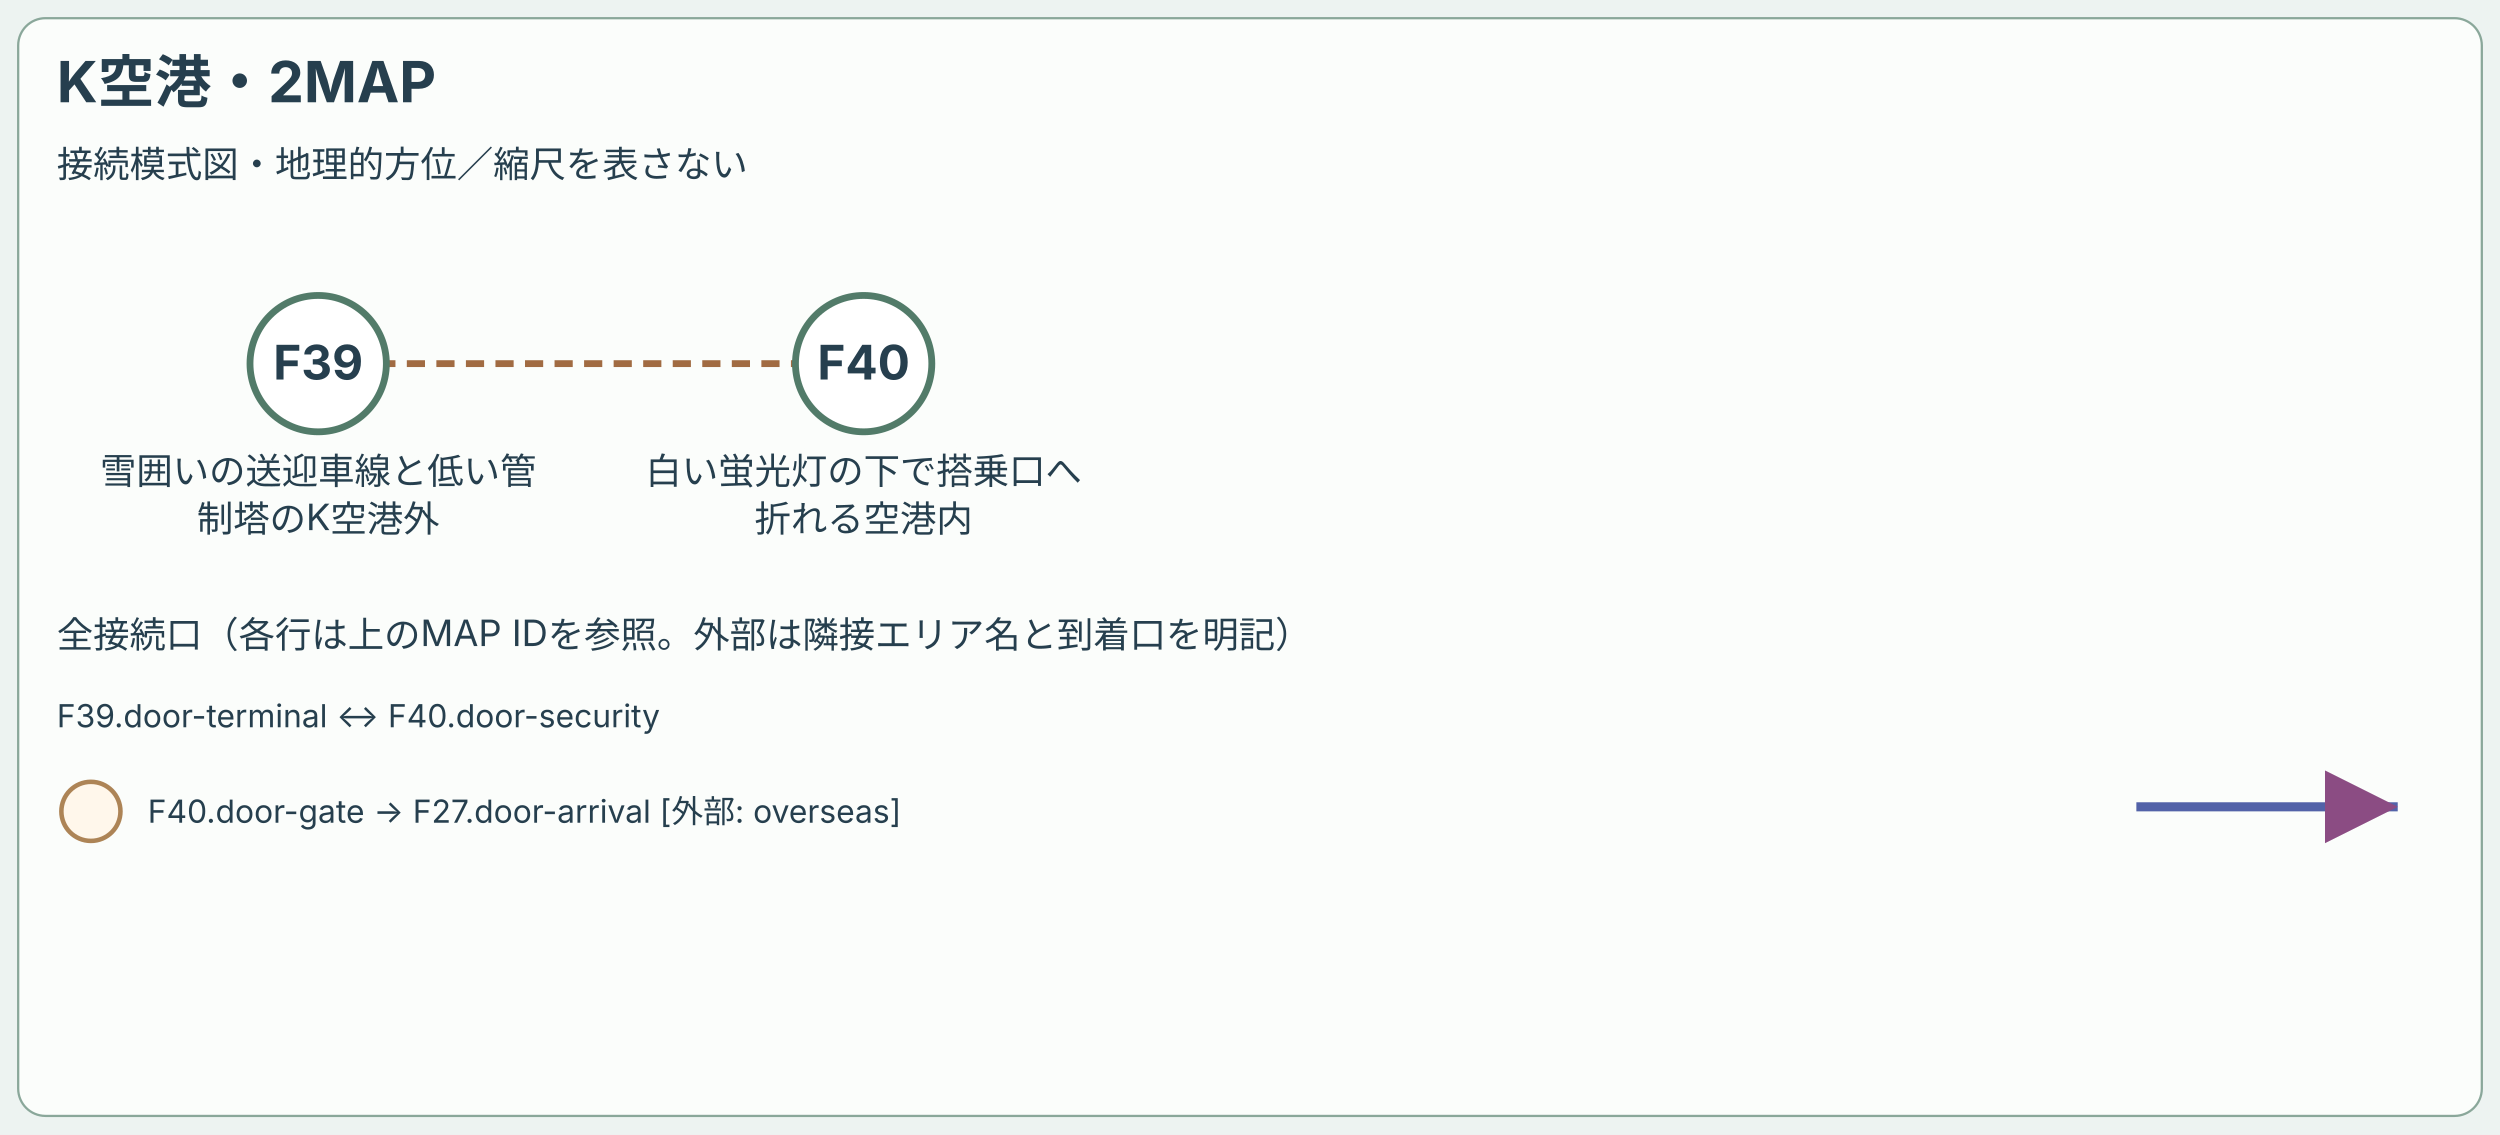
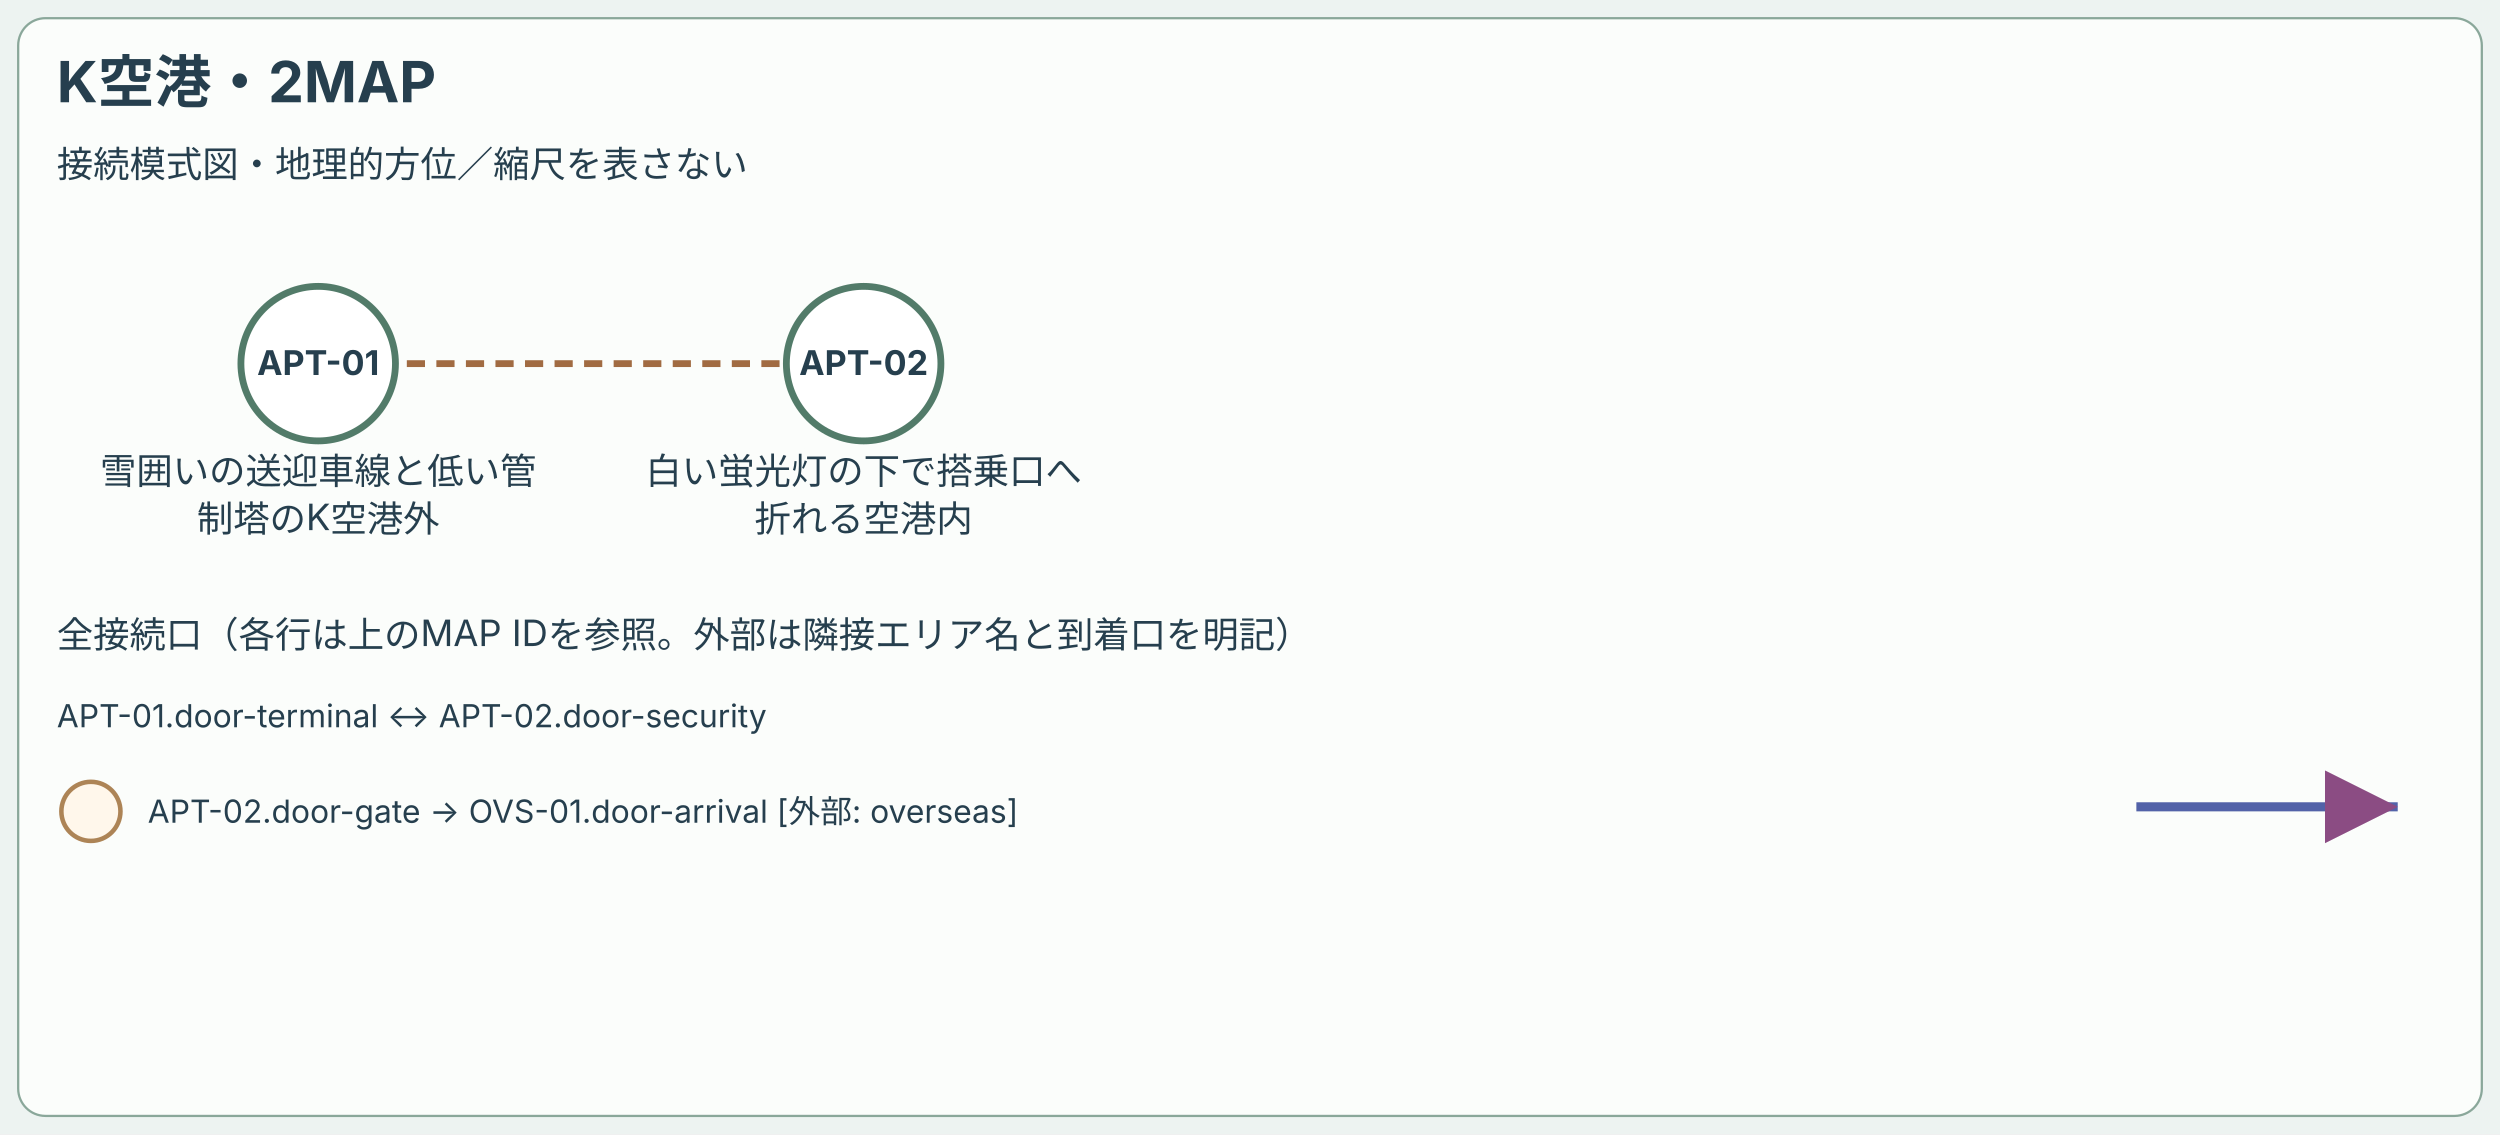
<svg xmlns="http://www.w3.org/2000/svg" width="1100" height="499" viewBox="0 0 1100 499" role="img">
  <defs>
    <marker id="directed-arrow" markerWidth="9" markerHeight="9" refX="8" refY="4" orient="auto">
      <path d="M0 0 L8 4 L0 8 Z" fill="#8b4c83" />
    </marker>
  </defs>
-   <style>text{font-family:-apple-system,BlinkMacSystemFont,"Hiragino Sans",sans-serif;fill:#263f4e}.node{fill:#fff;stroke:#527b69;stroke-width:3}.ref{fill:#fff7eb;stroke:#ad8456;stroke-width:2}.edge{fill:none;stroke:#527b69;stroke-width:3}.door{fill:none;stroke:#a16b42;stroke-width:3;stroke-dasharray:8 5}.event{fill:none;stroke:#ac4871;stroke-width:4;stroke-dasharray:6 5}.oneway{fill:none;stroke:#5262a8;stroke-width:4}.id{font-size:21px;font-weight:bold;text-anchor:middle}.label{font-size:16px;text-anchor:middle;paint-order:stroke;stroke:#fbfdfb;stroke-width:5;stroke-linejoin:round}.note{font-size:16px}.small{font-size:14px}.heading{font-size:25px;font-weight:bold}</style>
+   <style>text{font-family:-apple-system,BlinkMacSystemFont,"Hiragino Sans",sans-serif;fill:#263f4e}.node{fill:#fff;stroke:#527b69;stroke-width:3}.ref{fill:#fff7eb;stroke:#ad8456;stroke-width:2}.edge{fill:none;stroke:#527b69;stroke-width:3}.door{fill:none;stroke:#a16b42;stroke-width:3;stroke-dasharray:8 5}.event{fill:none;stroke:#ac4871;stroke-width:4;stroke-dasharray:6 5}.oneway{fill:none;stroke:#5262a8;stroke-width:4}.id{font-size:15px;font-weight:bold;text-anchor:middle}.label{font-size:16px;text-anchor:middle;paint-order:stroke;stroke:#fbfdfb;stroke-width:5;stroke-linejoin:round}.note{font-size:16px}.small{font-size:14px}.heading{font-size:25px;font-weight:bold}</style>
  <rect width="1100" height="499" fill="#edf3f1" />
  <g data-area="airport">
    <rect x="8" y="8" width="1084" height="483" rx="12" fill="#fbfdfb" stroke="#8aa79a" />
    <text x="25" y="45" class="heading">K空港・2MAP</text>
    <text x="25" y="78" class="note">接続模式図・地理的方位／縮尺を表さない</text>
-     <path class="door" data-edge-id="F39.door-terminal&gt;F40.door-security:door" data-kind="door" data-from="F39" data-to="F40" data-from-port="door-terminal" data-to-port="door-security" d="M140 160 L380 160" />
-     <circle class="node" data-map="F39" cx="140" cy="160" r="30" />
-     <text class="id" x="140" y="167">F39</text>
+     <path class="door" data-edge-id="APT-01.door-terminal&gt;APT-02.door-security:door" data-kind="door" data-from="APT-01" data-to="APT-02" data-from-port="door-terminal" data-to-port="door-security" d="M140 160 L380 160" />
+     <circle class="node" data-map="APT-01" cx="140" cy="160" r="34" />
+     <text class="id" x="140" y="165">APT-01</text>
    <text x="140" y="213" class="label">雪囲いの送迎車線と低い管</text>
    <text x="140" y="234" class="label">制塔のK空港外</text>
-     <circle class="node" data-map="F40" cx="380" cy="160" r="30" />
-     <text class="id" x="380" y="167">F40</text>
+     <circle class="node" data-map="APT-02" cx="380" cy="160" r="34" />
+     <text class="id" x="380" y="165">APT-02</text>
    <text x="380" y="213" class="label">白い蛍光灯の下で搭乗口へ</text>
    <text x="380" y="234" class="label">折れる空港内</text>
    <text x="25" y="285" class="note">全接続口（各行は上のMAP IDを参照。外部は隣接エリア名と到着口を明記）</text>
-     <text x="25" y="320" class="small">F39.door-terminal ↔ F40.door-security</text>
-     <circle class="ref" data-reference-map="F27" data-reference="F27" cx="40" cy="357" r="13" />
-     <text x="65" y="362" class="small">F40.door-gate → F27.door-arrival  [外部: overseas]</text>
-     <path class="oneway" data-edge-id="F40.door-gate&gt;F27.door-arrival:oneway" data-kind="oneway" data-from="F40" data-to="F27" data-from-port="door-gate" data-to-port="door-arrival" d="M940 355 L1055 355" marker-end="url(#directed-arrow)" />
+     <text x="25" y="320" class="small">APT-01.door-terminal ↔ APT-02.door-security</text>
+     <circle class="ref" data-reference-map="OVS-01" data-reference="OVS-01" cx="40" cy="357" r="13" />
+     <text x="65" y="362" class="small">APT-02.door-gate → OVS-01.door-arrival  [外部: overseas]</text>
+     <path class="oneway" data-edge-id="APT-02.door-gate&gt;OVS-01.door-arrival:oneway" data-kind="oneway" data-from="APT-02" data-to="OVS-01" data-from-port="door-gate" data-to-port="door-arrival" d="M940 355 L1055 355" marker-end="url(#directed-arrow)" />
  </g>
</svg>
